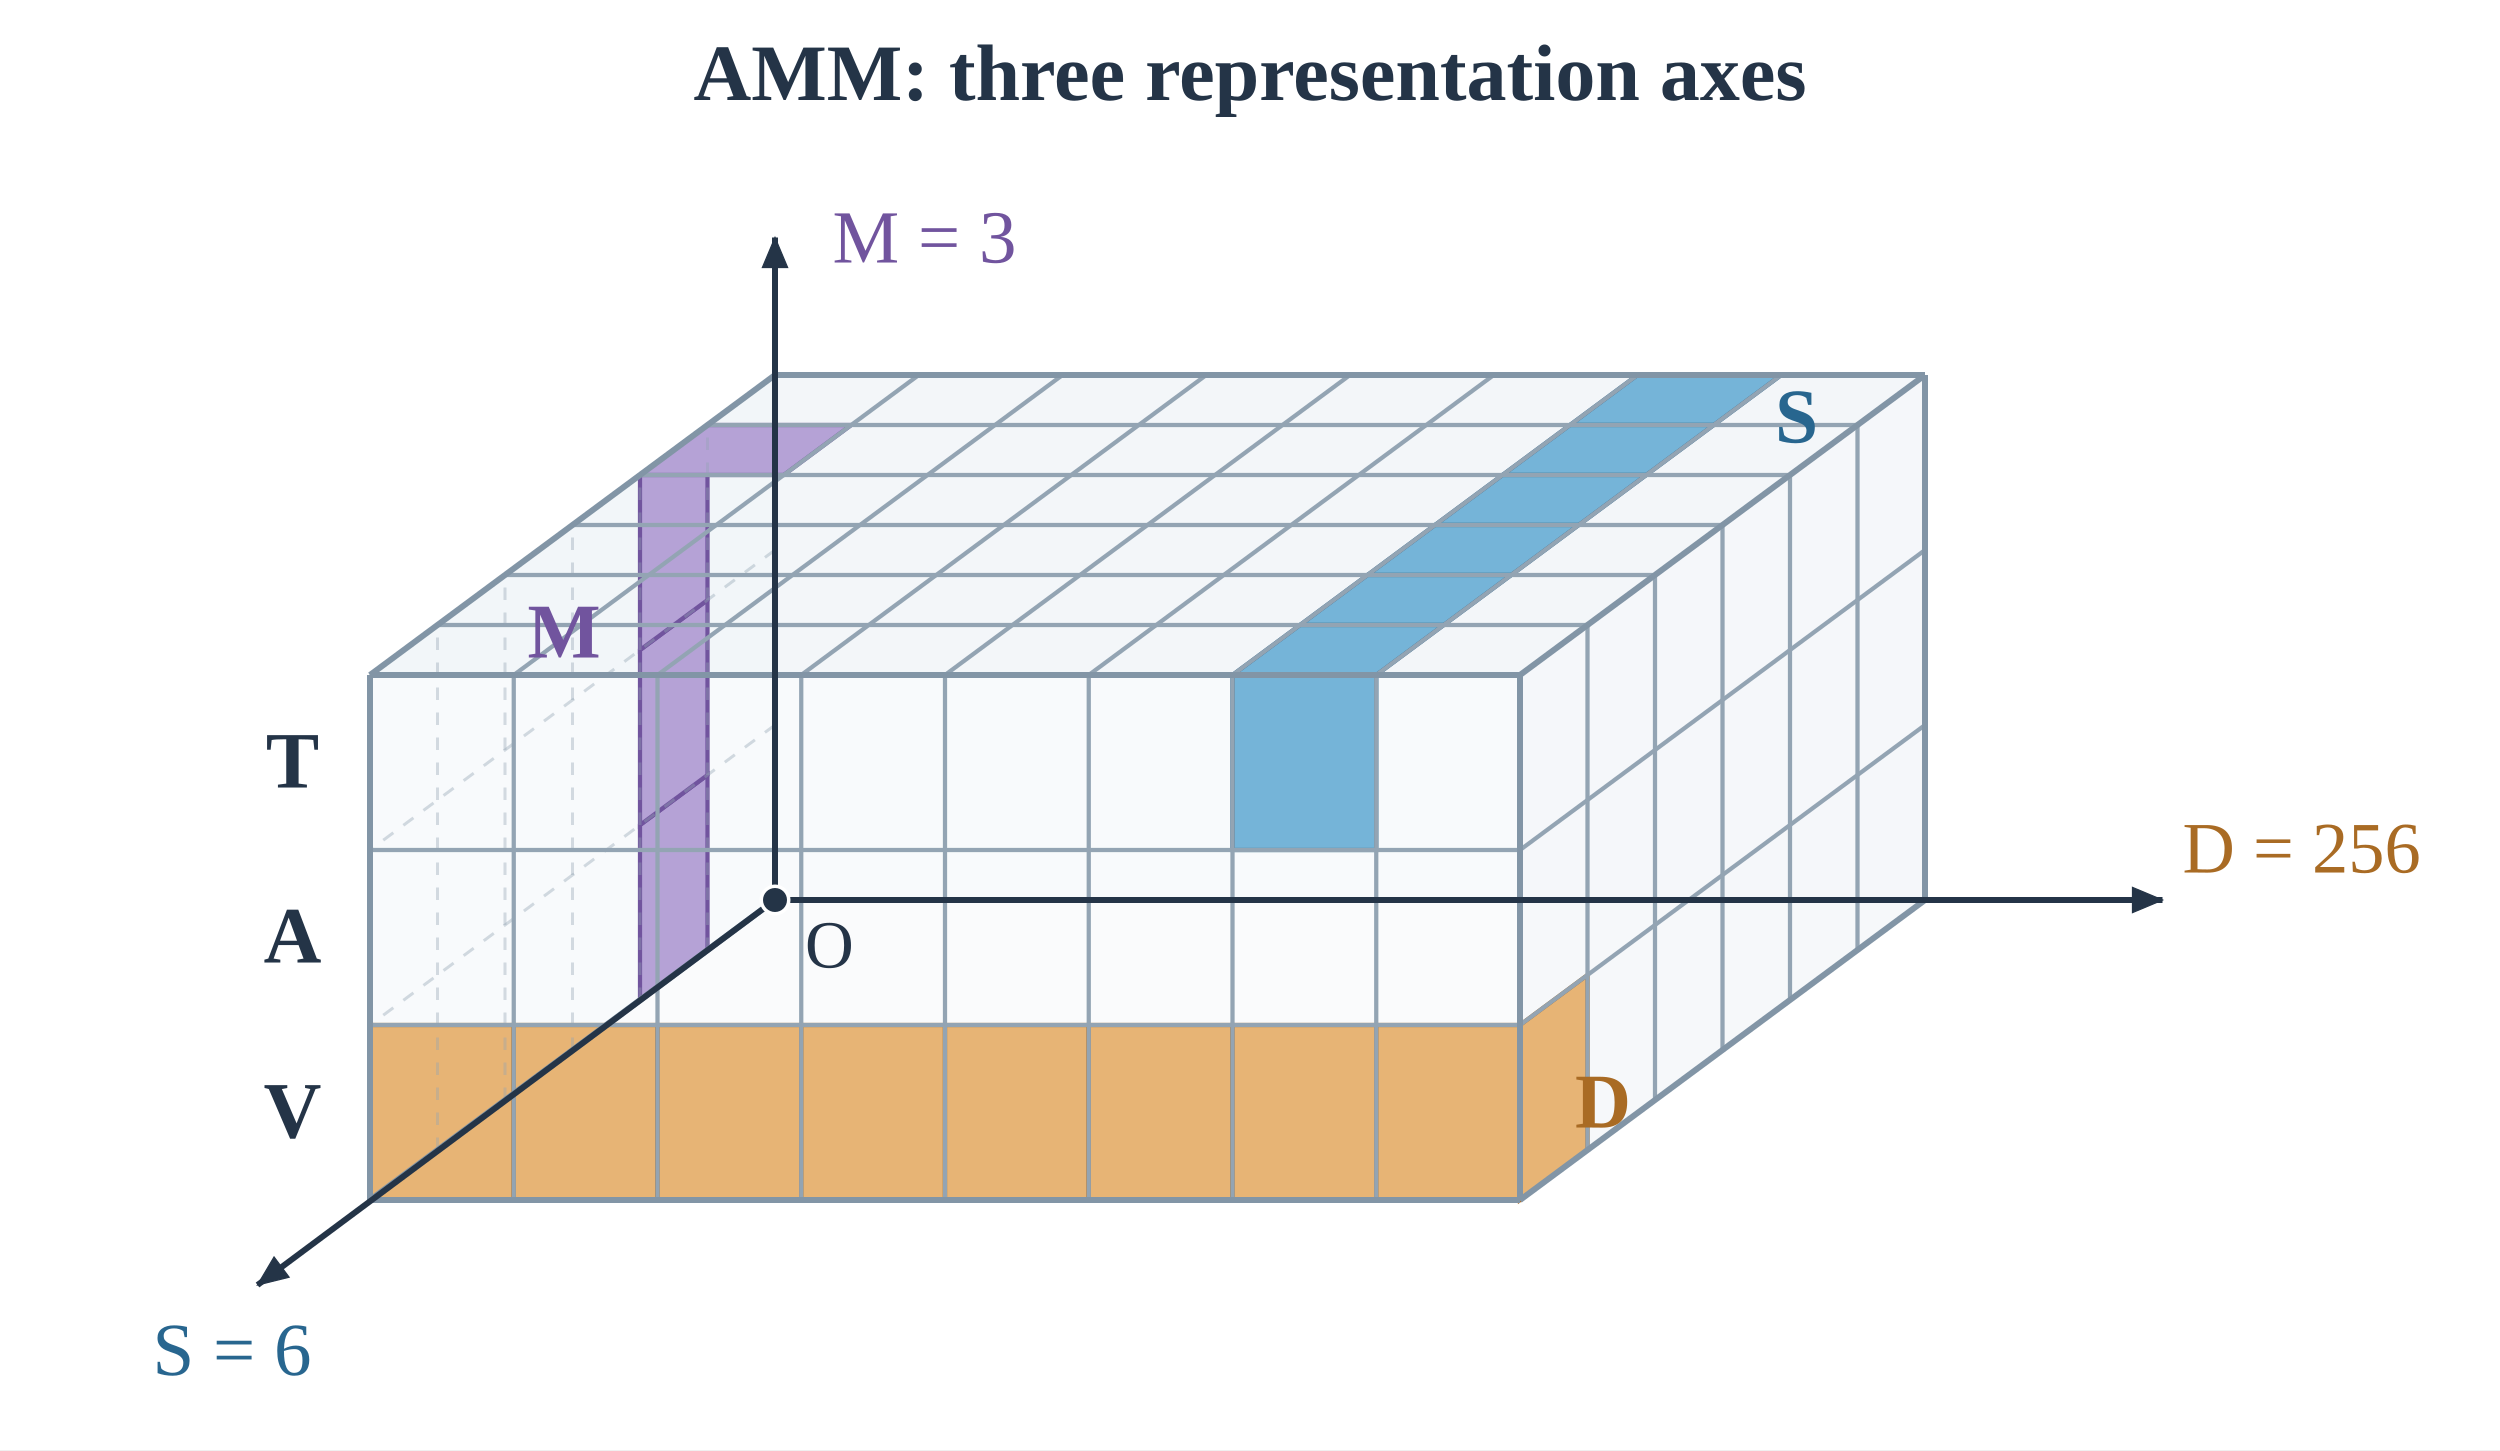
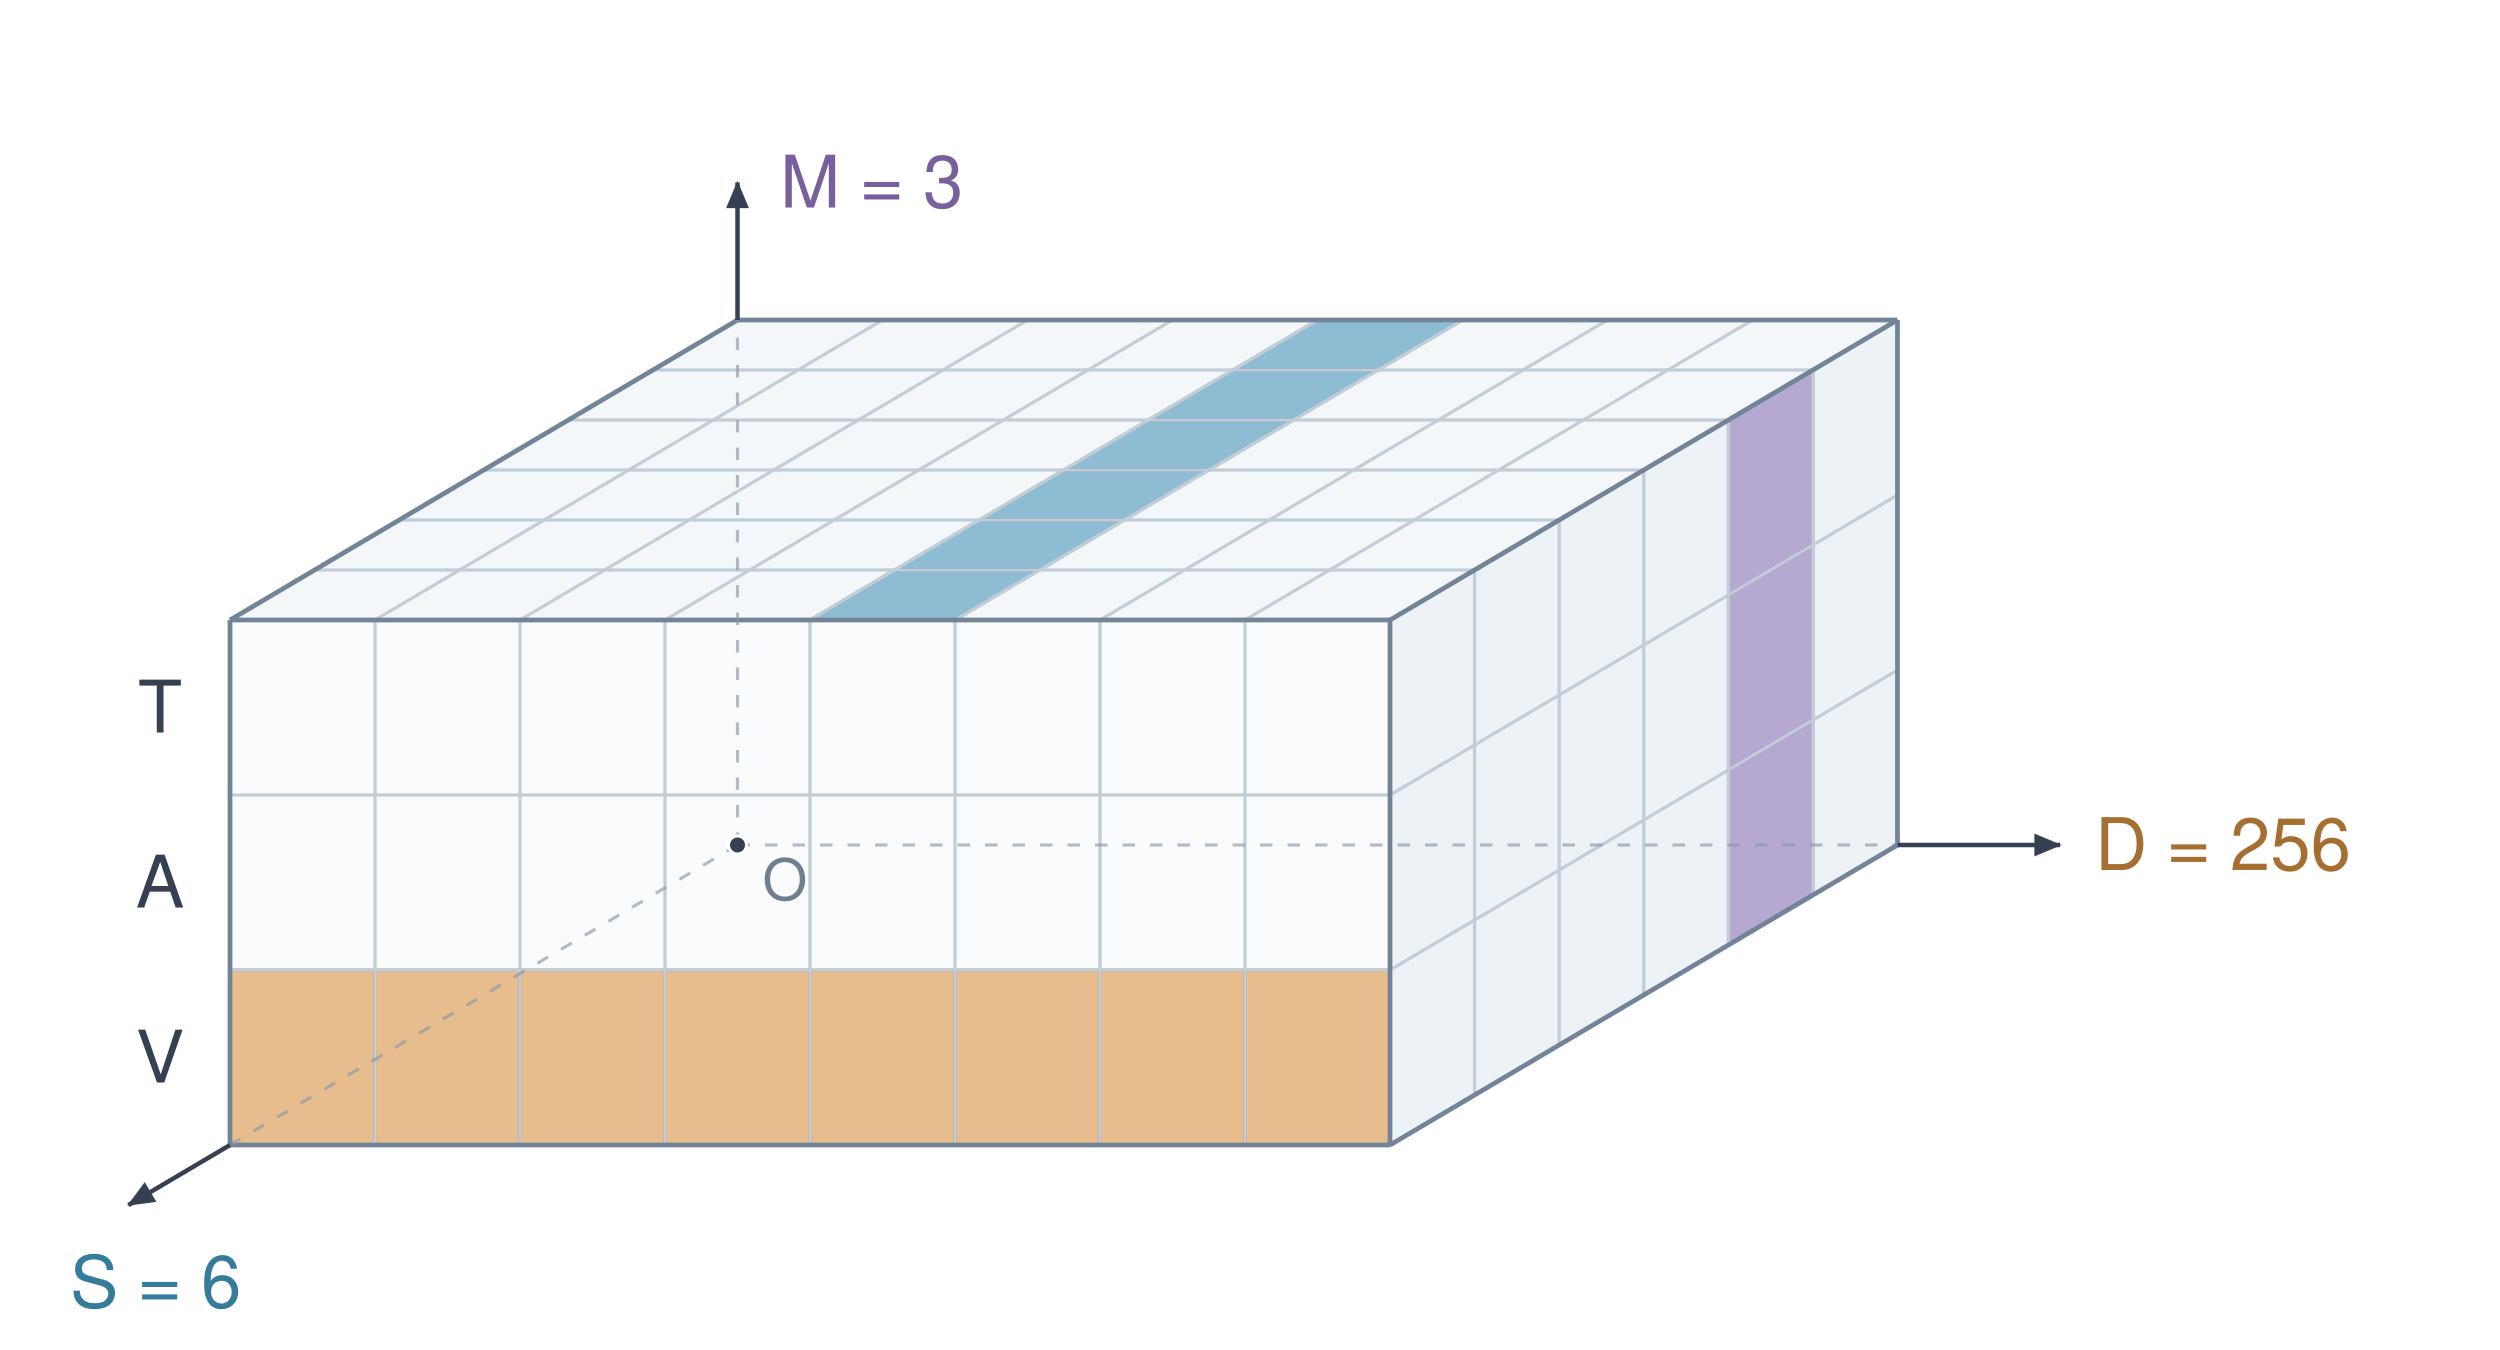
- <svg xmlns="http://www.w3.org/2000/svg" width="86mm" height="49.88mm" viewBox="0 0 1000 580">
-   <rect width="1000" height="580" fill="white" />
-   <text x="500" y="40" font-family="Times New Roman, Times, serif" font-size="32" fill="#243447" text-anchor="middle" font-weight="bold">AMM: three representation axes</text>
-   <polygon points="310.0,360 770.0,360 770.0,150 310.0,150" fill="#edf2f6" fill-opacity="0.18" stroke="none" stroke-width="0" />
-   <polygon points="310.0,360 770.0,360 608.0,480 148.0,480" fill="#edf2f6" fill-opacity="0.12" stroke="none" stroke-width="0" />
-   <polygon points="770.0,360 608.0,480 608.0,270 770.0,150" fill="#edf2f6" fill-opacity="0.45" stroke="none" stroke-width="0" />
-   <polygon points="310.0,360 148.0,480 148.0,270 310.0,150" fill="#edf2f6" fill-opacity="0.26" stroke="none" stroke-width="0" />
-   <polygon points="310.0,150 770.0,150 608.0,270 148.0,270" fill="#eef3f7" fill-opacity="0.65" stroke="none" stroke-width="0" />
-   <polygon points="148.0,480 608.0,480 608.0,270 148.0,270" fill="#f3f6f9" fill-opacity="0.35" stroke="none" stroke-width="0" />
-   <polygon points="283.0,380 256.0,400 256.0,330 283.0,310" fill="#b5a2d6" fill-opacity="1" stroke="#71549e" stroke-width="1.7" data-axis="M" data-role="cell" data-index="0" />
-   <polygon points="283.0,310 256.0,330 256.0,260 283.0,240" fill="#b5a2d6" fill-opacity="1" stroke="#71549e" stroke-width="1.7" data-axis="M" data-role="cell" data-index="1" />
-   <polygon points="283.0,240 256.0,260 256.0,190 283.0,170" fill="#b5a2d6" fill-opacity="1" stroke="#71549e" stroke-width="1.7" data-axis="M" data-role="cell" data-index="2" />
-   <polygon points="283.0,170 340.5,170 313.5,190 256.0,190" fill="#b5a2d6" fill-opacity="1" stroke="#71549e" stroke-width="1.7" data-axis="M" data-role="cap" data-index="top" />
-   <polygon points="655.0,150 712.5,150 685.5,170 628.0,170" fill="#75b4d8" fill-opacity="1" stroke="#28668f" stroke-width="1.7" data-axis="S" data-role="cell" data-index="0" />
-   <polygon points="628.0,170 685.5,170 658.5,190 601.0,190" fill="#75b4d8" fill-opacity="1" stroke="#28668f" stroke-width="1.7" data-axis="S" data-role="cell" data-index="1" />
-   <polygon points="601.0,190 658.5,190 631.5,210 574.0,210" fill="#75b4d8" fill-opacity="1" stroke="#28668f" stroke-width="1.7" data-axis="S" data-role="cell" data-index="2" />
-   <polygon points="574.0,210 631.5,210 604.5,230 547.0,230" fill="#75b4d8" fill-opacity="1" stroke="#28668f" stroke-width="1.7" data-axis="S" data-role="cell" data-index="3" />
-   <polygon points="547.0,230 604.5,230 577.5,250 520.0,250" fill="#75b4d8" fill-opacity="1" stroke="#28668f" stroke-width="1.7" data-axis="S" data-role="cell" data-index="4" />
-   <polygon points="520.0,250 577.5,250 550.5,270 493.0,270" fill="#75b4d8" fill-opacity="1" stroke="#28668f" stroke-width="1.7" data-axis="S" data-role="cell" data-index="5" />
-   <polygon points="493.0,340 550.5,340 550.5,270 493.0,270" fill="#75b4d8" fill-opacity="1" stroke="#28668f" stroke-width="1.7" data-axis="S" data-role="cap" data-index="front" />
-   <polygon points="148.0,480 205.5,480 205.5,410 148.0,410" fill="#e7b475" fill-opacity="1" stroke="#a96b24" stroke-width="1.7" data-axis="D" data-role="cell" data-index="0" />
-   <polygon points="205.5,480 263.0,480 263.0,410 205.5,410" fill="#e7b475" fill-opacity="1" stroke="#a96b24" stroke-width="1.7" data-axis="D" data-role="cell" data-index="1" />
-   <polygon points="263.0,480 320.5,480 320.5,410 263.0,410" fill="#e7b475" fill-opacity="1" stroke="#a96b24" stroke-width="1.7" data-axis="D" data-role="cell" data-index="2" />
-   <polygon points="320.5,480 378.0,480 378.0,410 320.5,410" fill="#e7b475" fill-opacity="1" stroke="#a96b24" stroke-width="1.7" data-axis="D" data-role="cell" data-index="3" />
-   <polygon points="378.0,480 435.5,480 435.5,410 378.0,410" fill="#e7b475" fill-opacity="1" stroke="#a96b24" stroke-width="1.7" data-axis="D" data-role="cell" data-index="4" />
-   <polygon points="435.5,480 493.0,480 493.0,410 435.5,410" fill="#e7b475" fill-opacity="1" stroke="#a96b24" stroke-width="1.7" data-axis="D" data-role="cell" data-index="5" />
-   <polygon points="493.0,480 550.5,480 550.5,410 493.0,410" fill="#e7b475" fill-opacity="1" stroke="#a96b24" stroke-width="1.7" data-axis="D" data-role="cell" data-index="6" />
-   <polygon points="550.5,480 608.0,480 608.0,410 550.5,410" fill="#e7b475" fill-opacity="1" stroke="#a96b24" stroke-width="1.7" data-axis="D" data-role="cell" data-index="7" />
-   <polygon points="635.0,460 608.0,480 608.0,410 635.0,390" fill="#e7b475" fill-opacity="1" stroke="#a96b24" stroke-width="1.7" data-axis="D" data-role="cap" data-index="right" />
-   <line x1="310.0" y1="150" x2="148.0" y2="270" stroke="#93a4b3" stroke-width="1.7" opacity="1" />
-   <line x1="148.0" y1="480" x2="148.0" y2="270" stroke="#93a4b3" stroke-width="1.7" opacity="1" />
-   <line x1="367.5" y1="150" x2="205.5" y2="270" stroke="#93a4b3" stroke-width="1.7" opacity="1" />
-   <line x1="205.5" y1="480" x2="205.5" y2="270" stroke="#93a4b3" stroke-width="1.7" opacity="1" />
-   <line x1="425.0" y1="150" x2="263.0" y2="270" stroke="#93a4b3" stroke-width="1.7" opacity="1" />
-   <line x1="263.0" y1="480" x2="263.0" y2="270" stroke="#93a4b3" stroke-width="1.7" opacity="1" />
-   <line x1="482.5" y1="150" x2="320.5" y2="270" stroke="#93a4b3" stroke-width="1.7" opacity="1" />
-   <line x1="320.5" y1="480" x2="320.5" y2="270" stroke="#93a4b3" stroke-width="1.7" opacity="1" />
-   <line x1="540.0" y1="150" x2="378.0" y2="270" stroke="#93a4b3" stroke-width="1.7" opacity="1" />
-   <line x1="378.0" y1="480" x2="378.0" y2="270" stroke="#93a4b3" stroke-width="1.7" opacity="1" />
-   <line x1="597.5" y1="150" x2="435.5" y2="270" stroke="#93a4b3" stroke-width="1.7" opacity="1" />
-   <line x1="435.5" y1="480" x2="435.5" y2="270" stroke="#93a4b3" stroke-width="1.7" opacity="1" />
-   <line x1="655.0" y1="150" x2="493.0" y2="270" stroke="#93a4b3" stroke-width="1.7" opacity="1" />
-   <line x1="493.0" y1="480" x2="493.0" y2="270" stroke="#93a4b3" stroke-width="1.7" opacity="1" />
-   <line x1="712.5" y1="150" x2="550.5" y2="270" stroke="#93a4b3" stroke-width="1.7" opacity="1" />
-   <line x1="550.5" y1="480" x2="550.5" y2="270" stroke="#93a4b3" stroke-width="1.7" opacity="1" />
-   <line x1="770.0" y1="150" x2="608.0" y2="270" stroke="#93a4b3" stroke-width="1.7" opacity="1" />
-   <line x1="608.0" y1="480" x2="608.0" y2="270" stroke="#93a4b3" stroke-width="1.7" opacity="1" />
-   <line x1="310.0" y1="150" x2="770.0" y2="150" stroke="#93a4b3" stroke-width="1.7" opacity="1" />
-   <line x1="770.0" y1="360" x2="770.0" y2="150" stroke="#93a4b3" stroke-width="1.7" opacity="1" />
-   <line x1="283.0" y1="170" x2="743.0" y2="170" stroke="#93a4b3" stroke-width="1.7" opacity="1" />
-   <line x1="743.0" y1="380" x2="743.0" y2="170" stroke="#93a4b3" stroke-width="1.7" opacity="1" />
-   <line x1="256.0" y1="190" x2="716.0" y2="190" stroke="#93a4b3" stroke-width="1.7" opacity="1" />
-   <line x1="716.0" y1="400" x2="716.0" y2="190" stroke="#93a4b3" stroke-width="1.7" opacity="1" />
-   <line x1="229.0" y1="210" x2="689.0" y2="210" stroke="#93a4b3" stroke-width="1.7" opacity="1" />
-   <line x1="689.0" y1="420" x2="689.0" y2="210" stroke="#93a4b3" stroke-width="1.7" opacity="1" />
-   <line x1="202.0" y1="230" x2="662.0" y2="230" stroke="#93a4b3" stroke-width="1.7" opacity="1" />
-   <line x1="662.0" y1="440" x2="662.0" y2="230" stroke="#93a4b3" stroke-width="1.7" opacity="1" />
-   <line x1="175.0" y1="250" x2="635.0" y2="250" stroke="#93a4b3" stroke-width="1.7" opacity="1" />
-   <line x1="635.0" y1="460" x2="635.0" y2="250" stroke="#93a4b3" stroke-width="1.7" opacity="1" />
-   <line x1="148.0" y1="270" x2="608.0" y2="270" stroke="#93a4b3" stroke-width="1.7" opacity="1" />
-   <line x1="608.0" y1="480" x2="608.0" y2="270" stroke="#93a4b3" stroke-width="1.7" opacity="1" />
-   <line x1="148.0" y1="480" x2="608.0" y2="480" stroke="#93a4b3" stroke-width="1.7" opacity="1" />
-   <line x1="770.0" y1="360" x2="608.0" y2="480" stroke="#93a4b3" stroke-width="1.7" opacity="1" />
-   <line x1="310.0" y1="360" x2="148.0" y2="480" stroke="#93a4b3" stroke-width="1.2" opacity="0.4" stroke-dasharray="5 5" />
-   <line x1="148.0" y1="410" x2="608.0" y2="410" stroke="#93a4b3" stroke-width="1.7" opacity="1" />
-   <line x1="770.0" y1="290" x2="608.0" y2="410" stroke="#93a4b3" stroke-width="1.7" opacity="1" />
-   <line x1="310.0" y1="290" x2="148.0" y2="410" stroke="#93a4b3" stroke-width="1.2" opacity="0.4" stroke-dasharray="5 5" />
-   <line x1="148.0" y1="340" x2="608.0" y2="340" stroke="#93a4b3" stroke-width="1.7" opacity="1" />
-   <line x1="770.0" y1="220" x2="608.0" y2="340" stroke="#93a4b3" stroke-width="1.7" opacity="1" />
-   <line x1="310.0" y1="220" x2="148.0" y2="340" stroke="#93a4b3" stroke-width="1.2" opacity="0.4" stroke-dasharray="5 5" />
-   <line x1="148.0" y1="270" x2="608.0" y2="270" stroke="#93a4b3" stroke-width="1.7" opacity="1" />
-   <line x1="770.0" y1="150" x2="608.0" y2="270" stroke="#93a4b3" stroke-width="1.7" opacity="1" />
-   <line x1="310.0" y1="150" x2="148.0" y2="270" stroke="#93a4b3" stroke-width="1.2" opacity="0.4" stroke-dasharray="5 5" />
-   <line x1="283.0" y1="380" x2="283.0" y2="170" stroke="#93a4b3" stroke-width="1.2" opacity="0.38" stroke-dasharray="5 5" />
-   <line x1="256.0" y1="400" x2="256.0" y2="190" stroke="#93a4b3" stroke-width="1.2" opacity="0.38" stroke-dasharray="5 5" />
-   <line x1="229.0" y1="420" x2="229.0" y2="210" stroke="#93a4b3" stroke-width="1.2" opacity="0.38" stroke-dasharray="5 5" />
-   <line x1="202.0" y1="440" x2="202.0" y2="230" stroke="#93a4b3" stroke-width="1.2" opacity="0.38" stroke-dasharray="5 5" />
-   <line x1="175.0" y1="460" x2="175.0" y2="250" stroke="#93a4b3" stroke-width="1.2" opacity="0.38" stroke-dasharray="5 5" />
+ <svg xmlns="http://www.w3.org/2000/svg" width="86mm" height="46.44mm" viewBox="0 0 1000 540">
+   <rect width="1000" height="540" fill="white" />
+   <polygon points="759.0,338 556.0,458 556.0,248 759.0,128" fill="#edf2f6" fill-opacity="1" stroke="none" stroke-width="0" />
+   <polygon points="295.0,128 759.0,128 556.0,248 92.0,248" fill="#f4f7fa" fill-opacity="1" stroke="none" stroke-width="0" />
+   <polygon points="92.0,458 556.0,458 556.0,248 92.0,248" fill="#fafbfc" fill-opacity="1" stroke="none" stroke-width="0" />
+   <polygon points="725.167,358 691.333,378 691.333,308 725.167,288" fill="#b5a8d1" fill-opacity="1" stroke="#77609d" stroke-width="1.1" data-axis="M" data-role="cell" data-index="0" />
+   <polygon points="725.167,288 691.333,308 691.333,238 725.167,218" fill="#b5a8d1" fill-opacity="1" stroke="#77609d" stroke-width="1.1" data-axis="M" data-role="cell" data-index="1" />
+   <polygon points="725.167,218 691.333,238 691.333,168 725.167,148" fill="#b5a8d1" fill-opacity="1" stroke="#77609d" stroke-width="1.1" data-axis="M" data-role="cell" data-index="2" />
+   <polygon points="527.0,128 585.0,128 551.167,148 493.167,148" fill="#8ebdd3" fill-opacity="1" stroke="#347b9c" stroke-width="1.1" data-axis="S" data-role="cell" data-index="0" />
+   <polygon points="493.167,148 551.167,148 517.333,168 459.333,168" fill="#8ebdd3" fill-opacity="1" stroke="#347b9c" stroke-width="1.1" data-axis="S" data-role="cell" data-index="1" />
+   <polygon points="459.333,168 517.333,168 483.5,188 425.5,188" fill="#8ebdd3" fill-opacity="1" stroke="#347b9c" stroke-width="1.1" data-axis="S" data-role="cell" data-index="2" />
+   <polygon points="425.5,188 483.5,188 449.667,208 391.667,208" fill="#8ebdd3" fill-opacity="1" stroke="#347b9c" stroke-width="1.1" data-axis="S" data-role="cell" data-index="3" />
+   <polygon points="391.667,208 449.667,208 415.833,228 357.833,228" fill="#8ebdd3" fill-opacity="1" stroke="#347b9c" stroke-width="1.1" data-axis="S" data-role="cell" data-index="4" />
+   <polygon points="357.833,228 415.833,228 382.0,248 324.0,248" fill="#8ebdd3" fill-opacity="1" stroke="#347b9c" stroke-width="1.1" data-axis="S" data-role="cell" data-index="5" />
+   <polygon points="92.0,458 150.0,458 150.0,388 92.0,388" fill="#e7bd8d" fill-opacity="1" stroke="#a66f32" stroke-width="1.1" data-axis="D" data-role="cell" data-index="0" />
+   <polygon points="150.0,458 208.0,458 208.0,388 150.0,388" fill="#e7bd8d" fill-opacity="1" stroke="#a66f32" stroke-width="1.1" data-axis="D" data-role="cell" data-index="1" />
+   <polygon points="208.0,458 266.0,458 266.0,388 208.0,388" fill="#e7bd8d" fill-opacity="1" stroke="#a66f32" stroke-width="1.1" data-axis="D" data-role="cell" data-index="2" />
+   <polygon points="266.0,458 324.0,458 324.0,388 266.0,388" fill="#e7bd8d" fill-opacity="1" stroke="#a66f32" stroke-width="1.1" data-axis="D" data-role="cell" data-index="3" />
+   <polygon points="324.0,458 382.0,458 382.0,388 324.0,388" fill="#e7bd8d" fill-opacity="1" stroke="#a66f32" stroke-width="1.1" data-axis="D" data-role="cell" data-index="4" />
+   <polygon points="382.0,458 440.0,458 440.0,388 382.0,388" fill="#e7bd8d" fill-opacity="1" stroke="#a66f32" stroke-width="1.1" data-axis="D" data-role="cell" data-index="5" />
+   <polygon points="440.0,458 498.0,458 498.0,388 440.0,388" fill="#e7bd8d" fill-opacity="1" stroke="#a66f32" stroke-width="1.1" data-axis="D" data-role="cell" data-index="6" />
+   <polygon points="498.0,458 556.0,458 556.0,388 498.0,388" fill="#e7bd8d" fill-opacity="1" stroke="#a66f32" stroke-width="1.1" data-axis="D" data-role="cell" data-index="7" />
+   <line x1="353.0" y1="128" x2="150.0" y2="248" stroke="#c3cdd7" stroke-width="1.3" opacity="1" />
+   <line x1="150.0" y1="458" x2="150.0" y2="248" stroke="#c3cdd7" stroke-width="1.3" opacity="1" />
+   <line x1="411.0" y1="128" x2="208.0" y2="248" stroke="#c3cdd7" stroke-width="1.3" opacity="1" />
+   <line x1="208.0" y1="458" x2="208.0" y2="248" stroke="#c3cdd7" stroke-width="1.3" opacity="1" />
+   <line x1="469.0" y1="128" x2="266.0" y2="248" stroke="#c3cdd7" stroke-width="1.3" opacity="1" />
+   <line x1="266.0" y1="458" x2="266.0" y2="248" stroke="#c3cdd7" stroke-width="1.3" opacity="1" />
+   <line x1="527.0" y1="128" x2="324.0" y2="248" stroke="#c3cdd7" stroke-width="1.3" opacity="1" />
+   <line x1="324.0" y1="458" x2="324.0" y2="248" stroke="#c3cdd7" stroke-width="1.3" opacity="1" />
+   <line x1="585.0" y1="128" x2="382.0" y2="248" stroke="#c3cdd7" stroke-width="1.3" opacity="1" />
+   <line x1="382.0" y1="458" x2="382.0" y2="248" stroke="#c3cdd7" stroke-width="1.3" opacity="1" />
+   <line x1="643.0" y1="128" x2="440.0" y2="248" stroke="#c3cdd7" stroke-width="1.3" opacity="1" />
+   <line x1="440.0" y1="458" x2="440.0" y2="248" stroke="#c3cdd7" stroke-width="1.3" opacity="1" />
+   <line x1="701.0" y1="128" x2="498.0" y2="248" stroke="#c3cdd7" stroke-width="1.3" opacity="1" />
+   <line x1="498.0" y1="458" x2="498.0" y2="248" stroke="#c3cdd7" stroke-width="1.3" opacity="1" />
+   <line x1="261.167" y1="148" x2="725.167" y2="148" stroke="#c3cdd7" stroke-width="1.3" opacity="1" />
+   <line x1="725.167" y1="358" x2="725.167" y2="148" stroke="#c3cdd7" stroke-width="1.3" opacity="1" />
+   <line x1="227.333" y1="168" x2="691.333" y2="168" stroke="#c3cdd7" stroke-width="1.3" opacity="1" />
+   <line x1="691.333" y1="378" x2="691.333" y2="168" stroke="#c3cdd7" stroke-width="1.3" opacity="1" />
+   <line x1="193.5" y1="188" x2="657.5" y2="188" stroke="#c3cdd7" stroke-width="1.3" opacity="1" />
+   <line x1="657.5" y1="398" x2="657.5" y2="188" stroke="#c3cdd7" stroke-width="1.3" opacity="1" />
+   <line x1="159.667" y1="208" x2="623.667" y2="208" stroke="#c3cdd7" stroke-width="1.3" opacity="1" />
+   <line x1="623.667" y1="418" x2="623.667" y2="208" stroke="#c3cdd7" stroke-width="1.3" opacity="1" />
+   <line x1="125.833" y1="228" x2="589.833" y2="228" stroke="#c3cdd7" stroke-width="1.3" opacity="1" />
+   <line x1="589.833" y1="438" x2="589.833" y2="228" stroke="#c3cdd7" stroke-width="1.3" opacity="1" />
+   <line x1="92.0" y1="388" x2="556.0" y2="388" stroke="#c3cdd7" stroke-width="1.3" opacity="1" />
+   <line x1="759.0" y1="268" x2="556.0" y2="388" stroke="#c3cdd7" stroke-width="1.3" opacity="1" />
+   <line x1="92.0" y1="318" x2="556.0" y2="318" stroke="#c3cdd7" stroke-width="1.3" opacity="1" />
+   <line x1="759.0" y1="198" x2="556.0" y2="318" stroke="#c3cdd7" stroke-width="1.3" opacity="1" />
  <g id="cuboid-edges">
-     <line x1="310.0" y1="360" x2="770.0" y2="360" stroke="#8295a6" stroke-width="2.4" opacity="1" />
-     <line x1="310.0" y1="150" x2="770.0" y2="150" stroke="#8295a6" stroke-width="2.4" opacity="1" />
-     <line x1="148.0" y1="480" x2="608.0" y2="480" stroke="#8295a6" stroke-width="2.4" opacity="1" />
-     <line x1="148.0" y1="270" x2="608.0" y2="270" stroke="#8295a6" stroke-width="2.4" opacity="1" />
-     <line x1="310.0" y1="360" x2="148.0" y2="480" stroke="#8295a6" stroke-width="2.4" opacity="1" />
-     <line x1="310.0" y1="150" x2="148.0" y2="270" stroke="#8295a6" stroke-width="2.4" opacity="1" />
-     <line x1="770.0" y1="360" x2="608.0" y2="480" stroke="#8295a6" stroke-width="2.4" opacity="1" />
-     <line x1="770.0" y1="150" x2="608.0" y2="270" stroke="#8295a6" stroke-width="2.4" opacity="1" />
-     <line x1="310.0" y1="360" x2="310.0" y2="150" stroke="#8295a6" stroke-width="2.4" opacity="1" />
-     <line x1="148.0" y1="480" x2="148.0" y2="270" stroke="#8295a6" stroke-width="2.4" opacity="1" />
-     <line x1="770.0" y1="360" x2="770.0" y2="150" stroke="#8295a6" stroke-width="2.4" opacity="1" />
-     <line x1="608.0" y1="480" x2="608.0" y2="270" stroke="#8295a6" stroke-width="2.4" opacity="1" />
+     <path d="M 295.000 338.000 L 300.000 338.000 M 306.000 338.000 L 311.000 338.000 M 317.000 338.000 L 322.000 338.000 M 328.000 338.000 L 333.000 338.000 M 339.000 338.000 L 344.000 338.000 M 350.000 338.000 L 355.000 338.000 M 361.000 338.000 L 366.000 338.000 M 372.000 338.000 L 377.000 338.000 M 383.000 338.000 L 388.000 338.000 M 394.000 338.000 L 399.000 338.000 M 405.000 338.000 L 410.000 338.000 M 416.000 338.000 L 421.000 338.000 M 427.000 338.000 L 432.000 338.000 M 438.000 338.000 L 443.000 338.000 M 449.000 338.000 L 454.000 338.000 M 460.000 338.000 L 465.000 338.000 M 471.000 338.000 L 476.000 338.000 M 482.000 338.000 L 487.000 338.000 M 493.000 338.000 L 498.000 338.000 M 504.000 338.000 L 509.000 338.000 M 515.000 338.000 L 520.000 338.000 M 526.000 338.000 L 531.000 338.000 M 537.000 338.000 L 542.000 338.000 M 548.000 338.000 L 553.000 338.000 M 559.000 338.000 L 564.000 338.000 M 570.000 338.000 L 575.000 338.000 M 581.000 338.000 L 586.000 338.000 M 592.000 338.000 L 597.000 338.000 M 603.000 338.000 L 608.000 338.000 M 614.000 338.000 L 619.000 338.000 M 625.000 338.000 L 630.000 338.000 M 636.000 338.000 L 641.000 338.000 M 647.000 338.000 L 652.000 338.000 M 658.000 338.000 L 663.000 338.000 M 669.000 338.000 L 674.000 338.000 M 680.000 338.000 L 685.000 338.000 M 691.000 338.000 L 696.000 338.000 M 702.000 338.000 L 707.000 338.000 M 713.000 338.000 L 718.000 338.000 M 724.000 338.000 L 729.000 338.000 M 735.000 338.000 L 740.000 338.000 M 746.000 338.000 L 751.000 338.000 M 757.000 338.000 L 759.000 338.000" fill="none" stroke="#8998a8" stroke-width="1.25" opacity="0.65" data-edge-visibility="hidden" />
+     <line x1="295.0" y1="128" x2="759.0" y2="128" stroke="#718498" stroke-width="1.9" opacity="1" />
+     <line x1="92.0" y1="458" x2="556.0" y2="458" stroke="#718498" stroke-width="1.9" opacity="1" />
+     <line x1="92.0" y1="248" x2="556.0" y2="248" stroke="#718498" stroke-width="1.9" opacity="1" />
+     <path d="M 295.000 338.000 L 290.696 340.544 M 285.531 343.598 L 281.227 346.142 M 276.061 349.195 L 271.757 351.740 M 266.592 354.793 L 262.288 357.337 M 257.123 360.390 L 252.819 362.935 M 247.654 365.988 L 243.349 368.532 M 238.184 371.586 L 233.880 374.130 M 228.715 377.183 L 224.411 379.728 M 219.246 382.781 L 214.942 385.325 M 209.777 388.378 L 205.472 390.923 M 200.307 393.976 L 196.003 396.520 M 190.838 399.574 L 186.534 402.118 M 181.369 405.171 L 177.065 407.715 M 171.900 410.769 L 167.595 413.313 M 162.430 416.366 L 158.126 418.911 M 152.961 421.964 L 148.657 424.508 M 143.492 427.562 L 139.188 430.106 M 134.023 433.159 L 129.718 435.703 M 124.553 438.757 L 120.249 441.301 M 115.084 444.354 L 110.780 446.899 M 105.615 449.952 L 101.311 452.496 M 96.145 455.549 L 92.000 458.000" fill="none" stroke="#8998a8" stroke-width="1.25" opacity="0.65" data-edge-visibility="hidden" />
+     <line x1="295.0" y1="128" x2="92.0" y2="248" stroke="#718498" stroke-width="1.9" opacity="1" />
+     <line x1="759.0" y1="338" x2="556.0" y2="458" stroke="#718498" stroke-width="1.9" opacity="1" />
+     <line x1="759.0" y1="128" x2="556.0" y2="248" stroke="#718498" stroke-width="1.9" opacity="1" />
+     <path d="M 295.000 338.000 L 295.000 333.000 M 295.000 327.000 L 295.000 322.000 M 295.000 316.000 L 295.000 311.000 M 295.000 305.000 L 295.000 300.000 M 295.000 294.000 L 295.000 289.000 M 295.000 283.000 L 295.000 278.000 M 295.000 272.000 L 295.000 267.000 M 295.000 261.000 L 295.000 256.000 M 295.000 250.000 L 295.000 245.000 M 295.000 239.000 L 295.000 234.000 M 295.000 228.000 L 295.000 223.000 M 295.000 217.000 L 295.000 212.000 M 295.000 206.000 L 295.000 201.000 M 295.000 195.000 L 295.000 190.000 M 295.000 184.000 L 295.000 179.000 M 295.000 173.000 L 295.000 168.000 M 295.000 162.000 L 295.000 157.000 M 295.000 151.000 L 295.000 146.000 M 295.000 140.000 L 295.000 135.000 M 295.000 129.000 L 295.000 128.000" fill="none" stroke="#8998a8" stroke-width="1.25" opacity="0.65" data-edge-visibility="hidden" />
+     <line x1="92.0" y1="458" x2="92.0" y2="248" stroke="#718498" stroke-width="1.9" opacity="1" />
+     <line x1="759.0" y1="338" x2="759.0" y2="128" stroke="#718498" stroke-width="1.9" opacity="1" />
+     <line x1="556.0" y1="458" x2="556.0" y2="248" stroke="#718498" stroke-width="1.9" opacity="1" />
  </g>
-   <text x="710" y="177" font-family="Times New Roman, Times, serif" font-size="31" fill="#28668f" text-anchor="start" font-weight="bold">S</text>
-   <text x="211" y="263" font-family="Times New Roman, Times, serif" font-size="31" fill="#71549e" text-anchor="start" font-weight="bold">M</text>
-   <text x="630" y="451" font-family="Times New Roman, Times, serif" font-size="31" fill="#a96b24" text-anchor="start" font-weight="bold">D</text>
-   <line x1="310.0" y1="360" x2="865" y2="360" stroke="#243447" stroke-width="2.4" opacity="1" />
-   <polygon points="865,360 853.0,365.04 853.0,354.96" fill="#243447" fill-opacity="1" stroke="#243447" stroke-width="0.5" />
-   <line x1="310.0" y1="360" x2="310" y2="95" stroke="#243447" stroke-width="2.4" opacity="1" />
-   <polygon points="310,95 315.04,107.0 304.96,107.0" fill="#243447" fill-opacity="1" stroke="#243447" stroke-width="0.5" />
-   <line x1="310.0" y1="360" x2="103" y2="514" stroke="#243447" stroke-width="2.4" opacity="1" />
-   <polygon points="103,514 109.619,502.794 115.636,510.881" fill="#243447" fill-opacity="1" stroke="#243447" stroke-width="0.5" />
-   <circle cx="310.0" cy="360" r="5.5" fill="#243447" stroke="white" stroke-width="1.4" />
-   <text x="322" y="387" font-family="Times New Roman, Times, serif" font-size="27" fill="#243447" text-anchor="start" font-weight="normal">O</text>
-   <text x="333" y="105" font-family="Times New Roman, Times, serif" font-size="30" fill="#71549e" text-anchor="start" font-weight="normal">M = 3</text>
-   <text x="873" y="349" font-family="Times New Roman, Times, serif" font-size="29" fill="#a96b24" text-anchor="start" font-weight="normal">D = 256</text>
-   <text x="61" y="550" font-family="Times New Roman, Times, serif" font-size="30" fill="#28668f" text-anchor="start" font-weight="normal">S = 6</text>
-   <text x="117.0" y="455.0" font-family="Times New Roman, Times, serif" font-size="32" fill="#243447" text-anchor="middle" font-weight="bold">V</text>
-   <text x="117.0" y="385.0" font-family="Times New Roman, Times, serif" font-size="32" fill="#243447" text-anchor="middle" font-weight="bold">A</text>
-   <text x="117.0" y="315.0" font-family="Times New Roman, Times, serif" font-size="32" fill="#243447" text-anchor="middle" font-weight="bold">T</text>
+   <line x1="759.0" y1="338" x2="824" y2="338" stroke="#354152" stroke-width="1.8" opacity="1" />
+   <polygon points="824,338 814.0,342.2 814.0,333.8" fill="#354152" fill-opacity="1" stroke="#354152" stroke-width="0.5" />
+   <line x1="295.0" y1="128" x2="295" y2="73" stroke="#354152" stroke-width="1.8" opacity="1" />
+   <polygon points="295,73 299.2,83.0 290.8,83.0" fill="#354152" fill-opacity="1" stroke="#354152" stroke-width="0.5" />
+   <line x1="92.0" y1="458" x2="51.4" y2="482.0" stroke="#354152" stroke-width="1.8" opacity="1" />
+   <polygon points="51.4,482.0 57.871,473.296 62.146,480.527" fill="#354152" fill-opacity="1" stroke="#354152" stroke-width="0.5" />
+   <circle cx="295.0" cy="338" r="3.6" fill="#354152" stroke="white" stroke-width="1.2" />
+   <text x="305" y="360" font-family="Helvetica, Arial, sans-serif" font-size="23" fill="#6f7f90" text-anchor="start" font-weight="normal">O</text>
+   <text x="312" y="83" font-family="Helvetica, Arial, sans-serif" font-size="29" fill="#77609d" text-anchor="start" font-weight="normal">M = 3</text>
+   <text x="838" y="348" font-family="Helvetica, Arial, sans-serif" font-size="29" fill="#a66f32" text-anchor="start" font-weight="normal">D = 256</text>
+   <text x="28" y="523" font-family="Helvetica, Arial, sans-serif" font-size="29" fill="#347b9c" text-anchor="start" font-weight="normal">S = 6</text>
+   <text x="64.0" y="433.0" font-family="Helvetica, Arial, sans-serif" font-size="29" fill="#354152" text-anchor="middle" font-weight="normal">V</text>
+   <text x="64.0" y="363.0" font-family="Helvetica, Arial, sans-serif" font-size="29" fill="#354152" text-anchor="middle" font-weight="normal">A</text>
+   <text x="64.0" y="293.0" font-family="Helvetica, Arial, sans-serif" font-size="29" fill="#354152" text-anchor="middle" font-weight="normal">T</text>
</svg>
